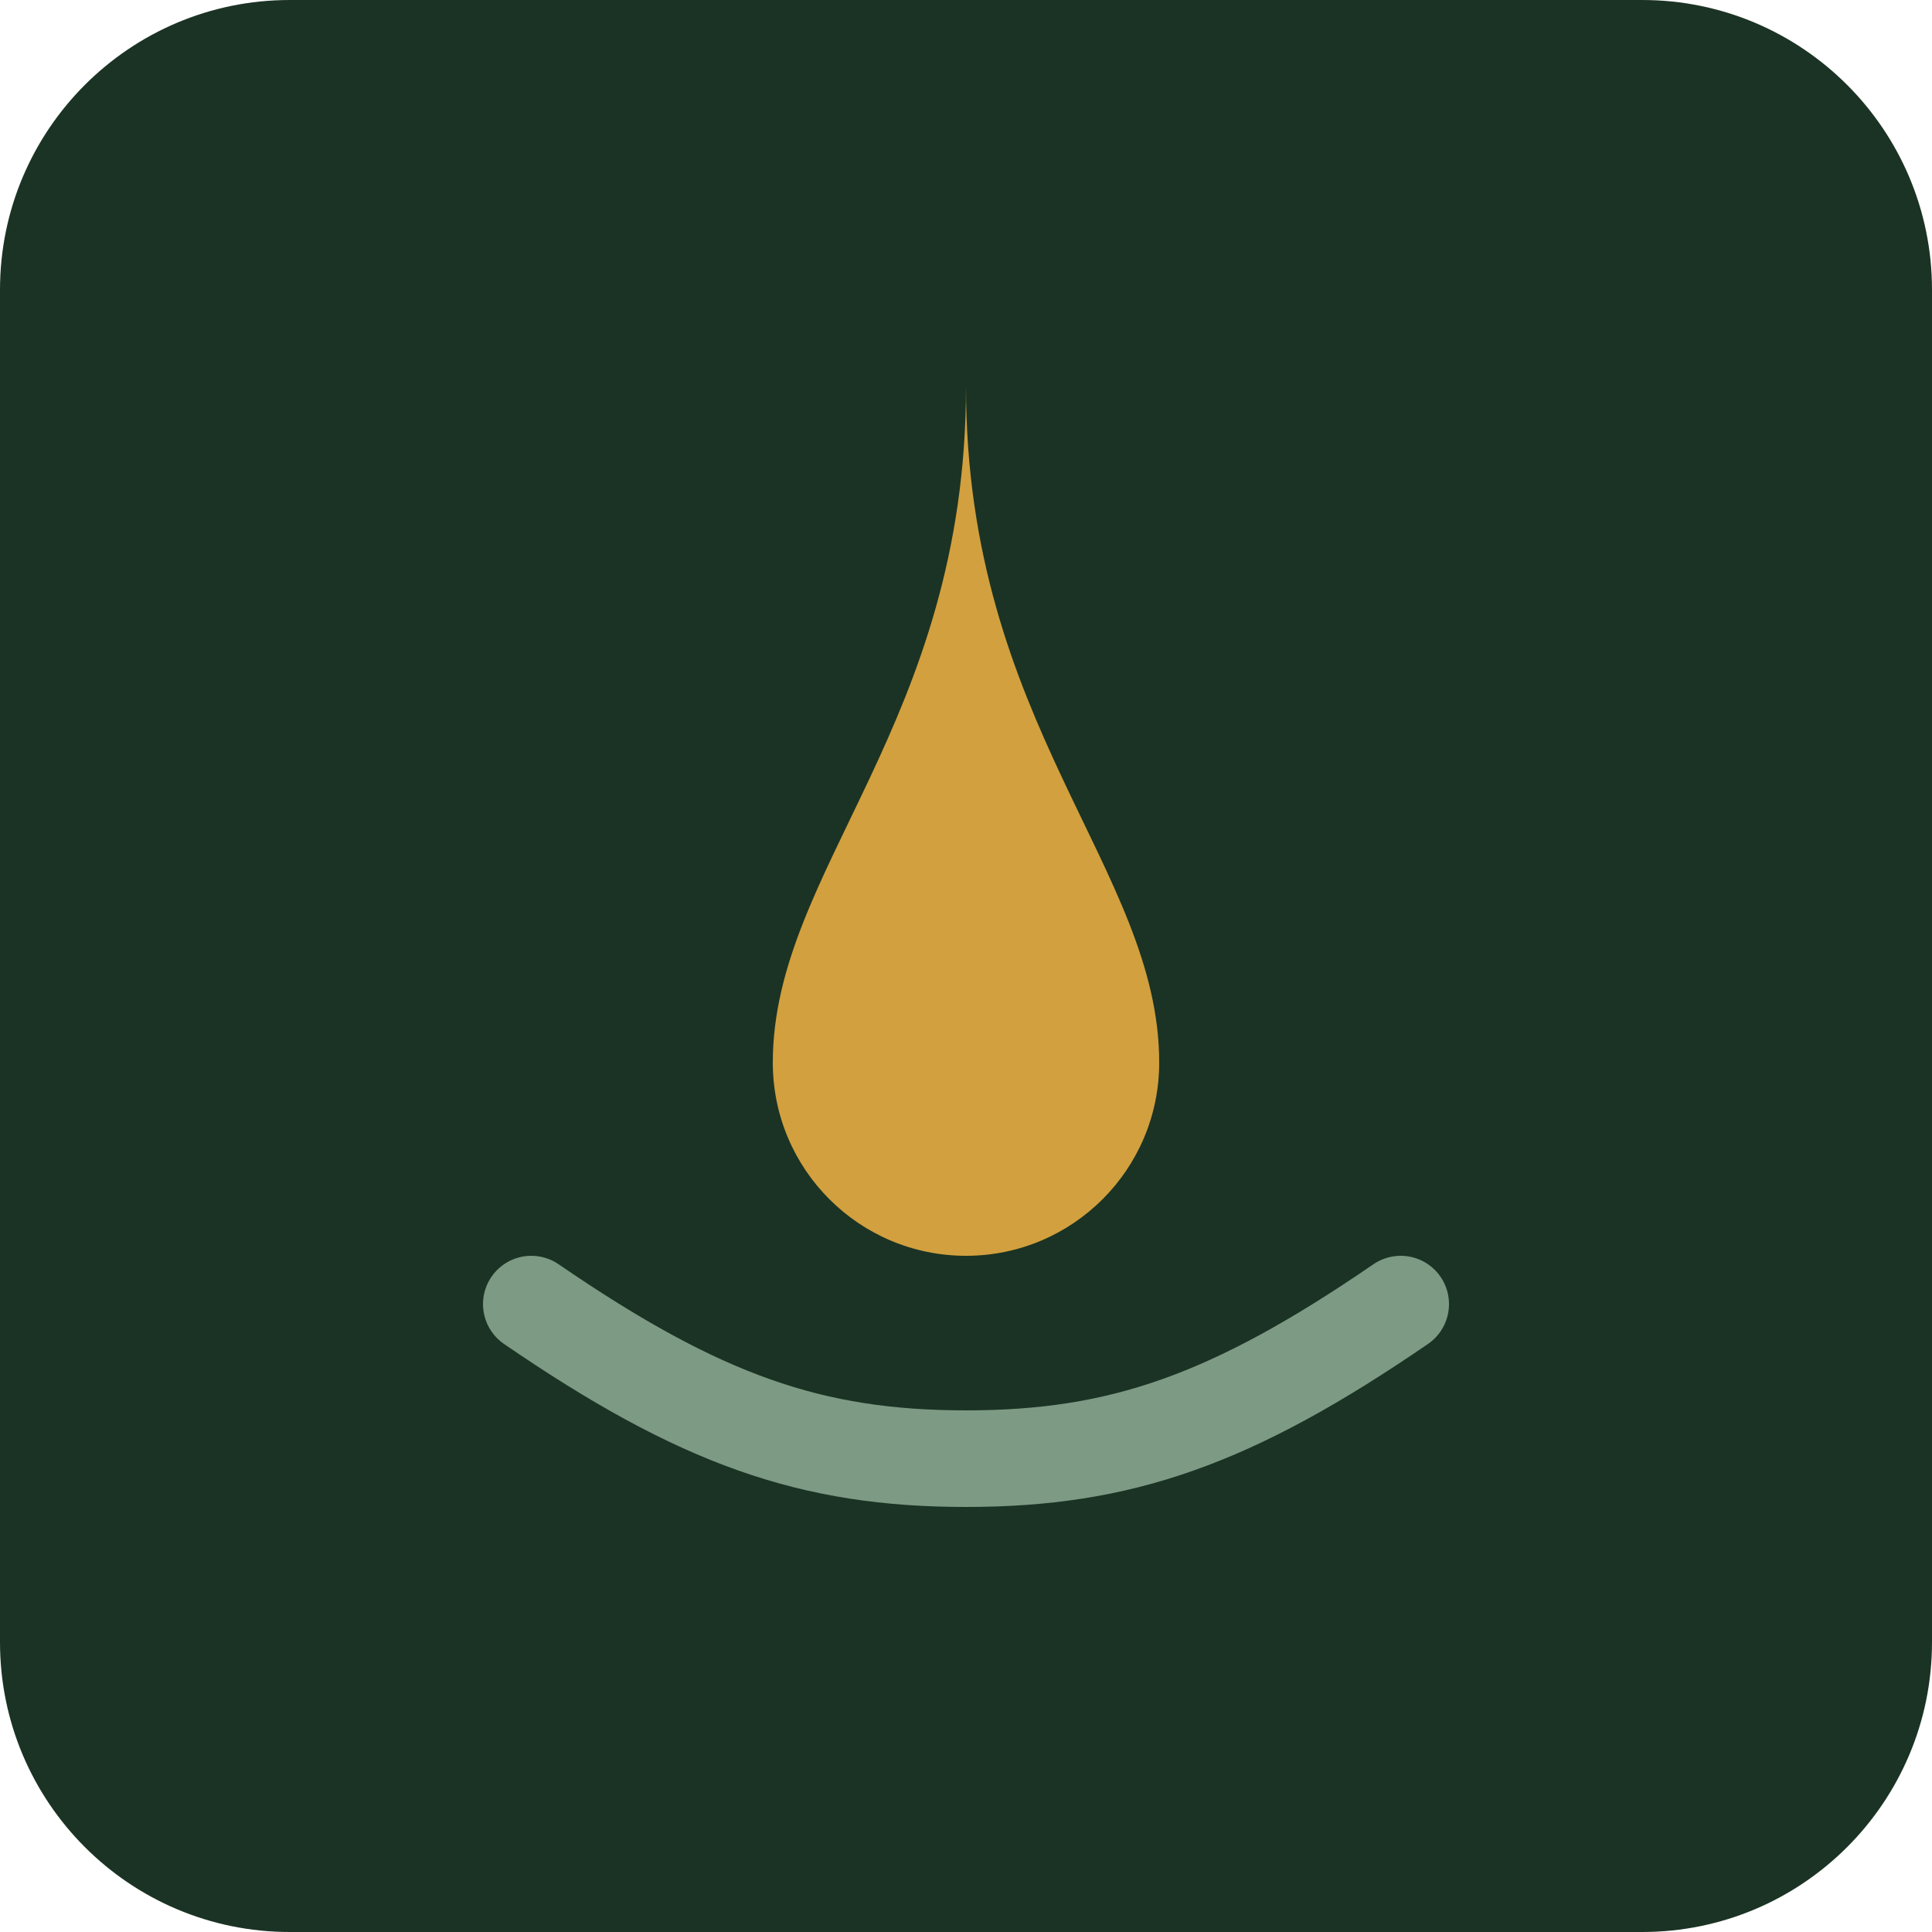
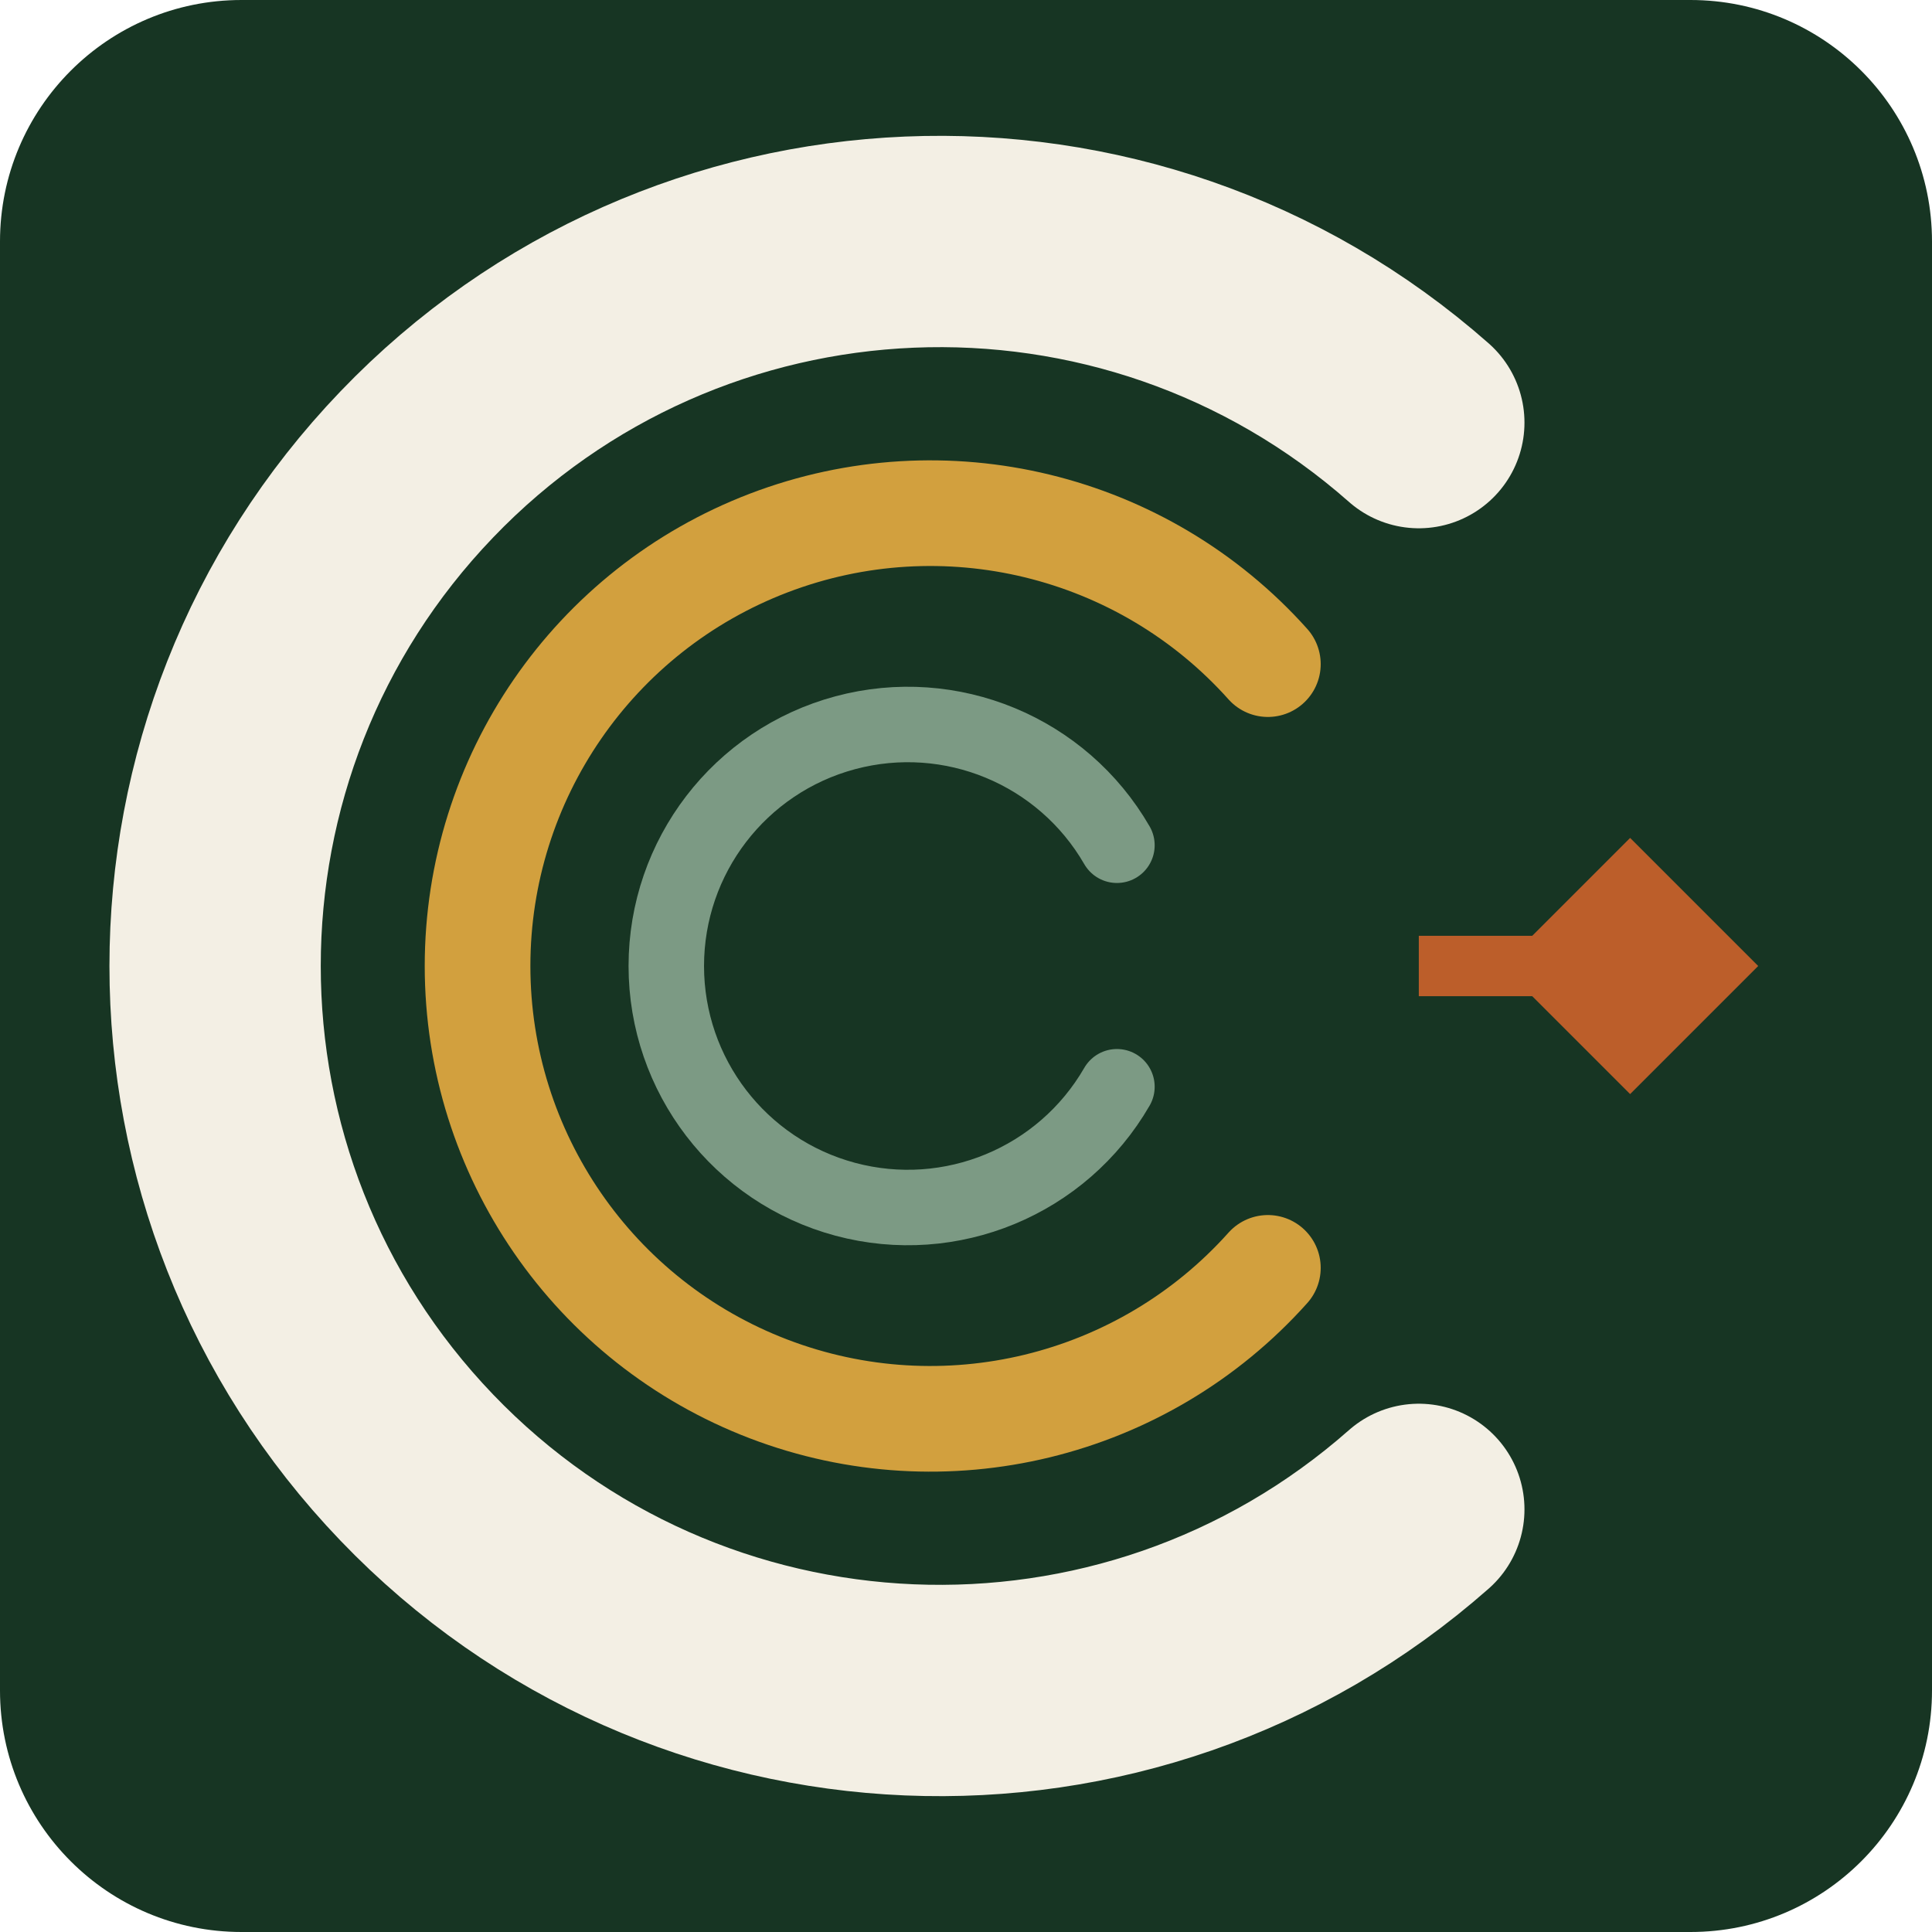
- <svg xmlns="http://www.w3.org/2000/svg" viewBox="0 0 40 40">
-   <rect width="40" height="40" rx="6" fill="#1B3324" />
-   <path d="M20 8c0 7-4 10-4 14a4 4 0 0 0 8 0c0-4-4-7-4-14z" fill="#D2A03E" />
-   <path d="M11 27c3.5 2.4 5.8 3.2 9 3.2s5.5-.8 9-3.2" stroke="#7C9A84" stroke-width="2" stroke-linecap="round" fill="none" />
+ <svg xmlns="http://www.w3.org/2000/svg" viewBox="0 0 64 64">
+   <rect width="64" height="64" rx="8" fill="#173523" />
+   <path d="M47 14A24 24 0 1 0 47 50" fill="none" stroke="#F3EFE4" stroke-width="7" stroke-linecap="round" />
+   <path d="M42 22A15 15 0 1 0 42 42" fill="none" stroke="#D2A03E" stroke-width="3.5" stroke-linecap="round" />
+   <path d="M37 28A8 8 0 1 0 37 36" fill="none" stroke="#7C9A84" stroke-width="2.5" stroke-linecap="round" />
+   <path d="M47 32H54" stroke="#BC5E2A" stroke-width="2" />
+   <rect x="51" y="29" width="6" height="6" transform="rotate(45 54 32)" fill="#BC5E2A" />
</svg>
